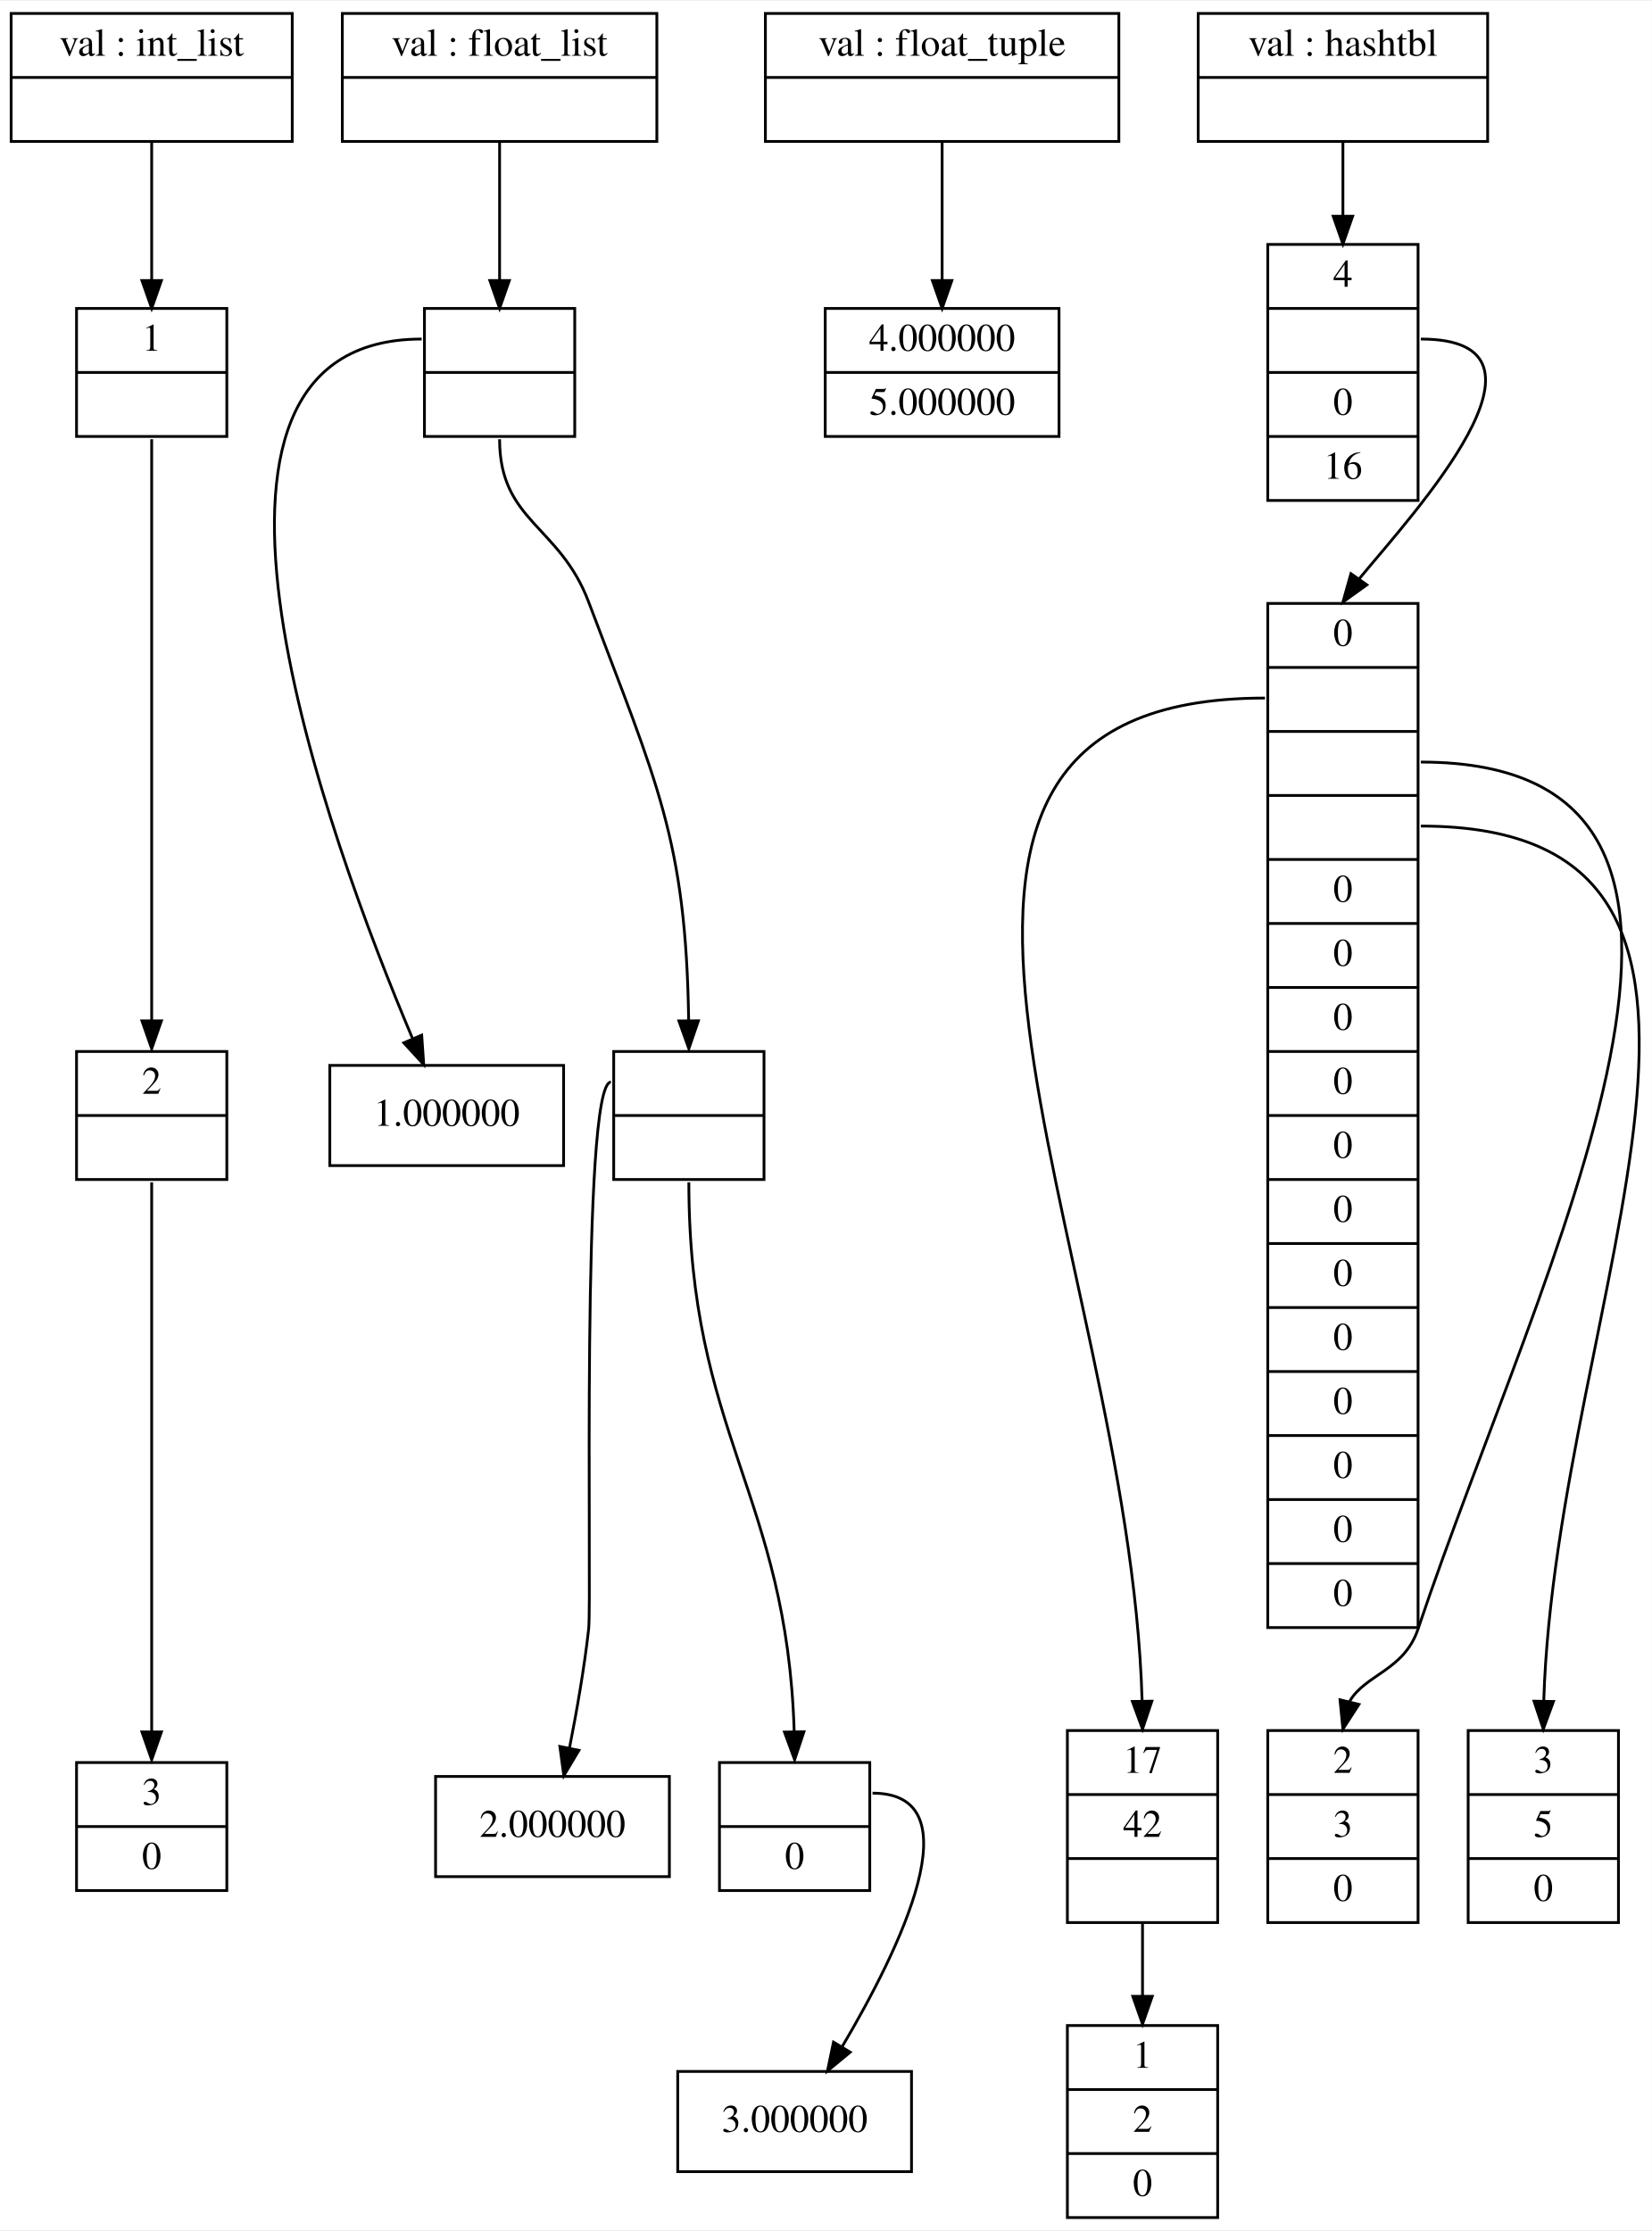
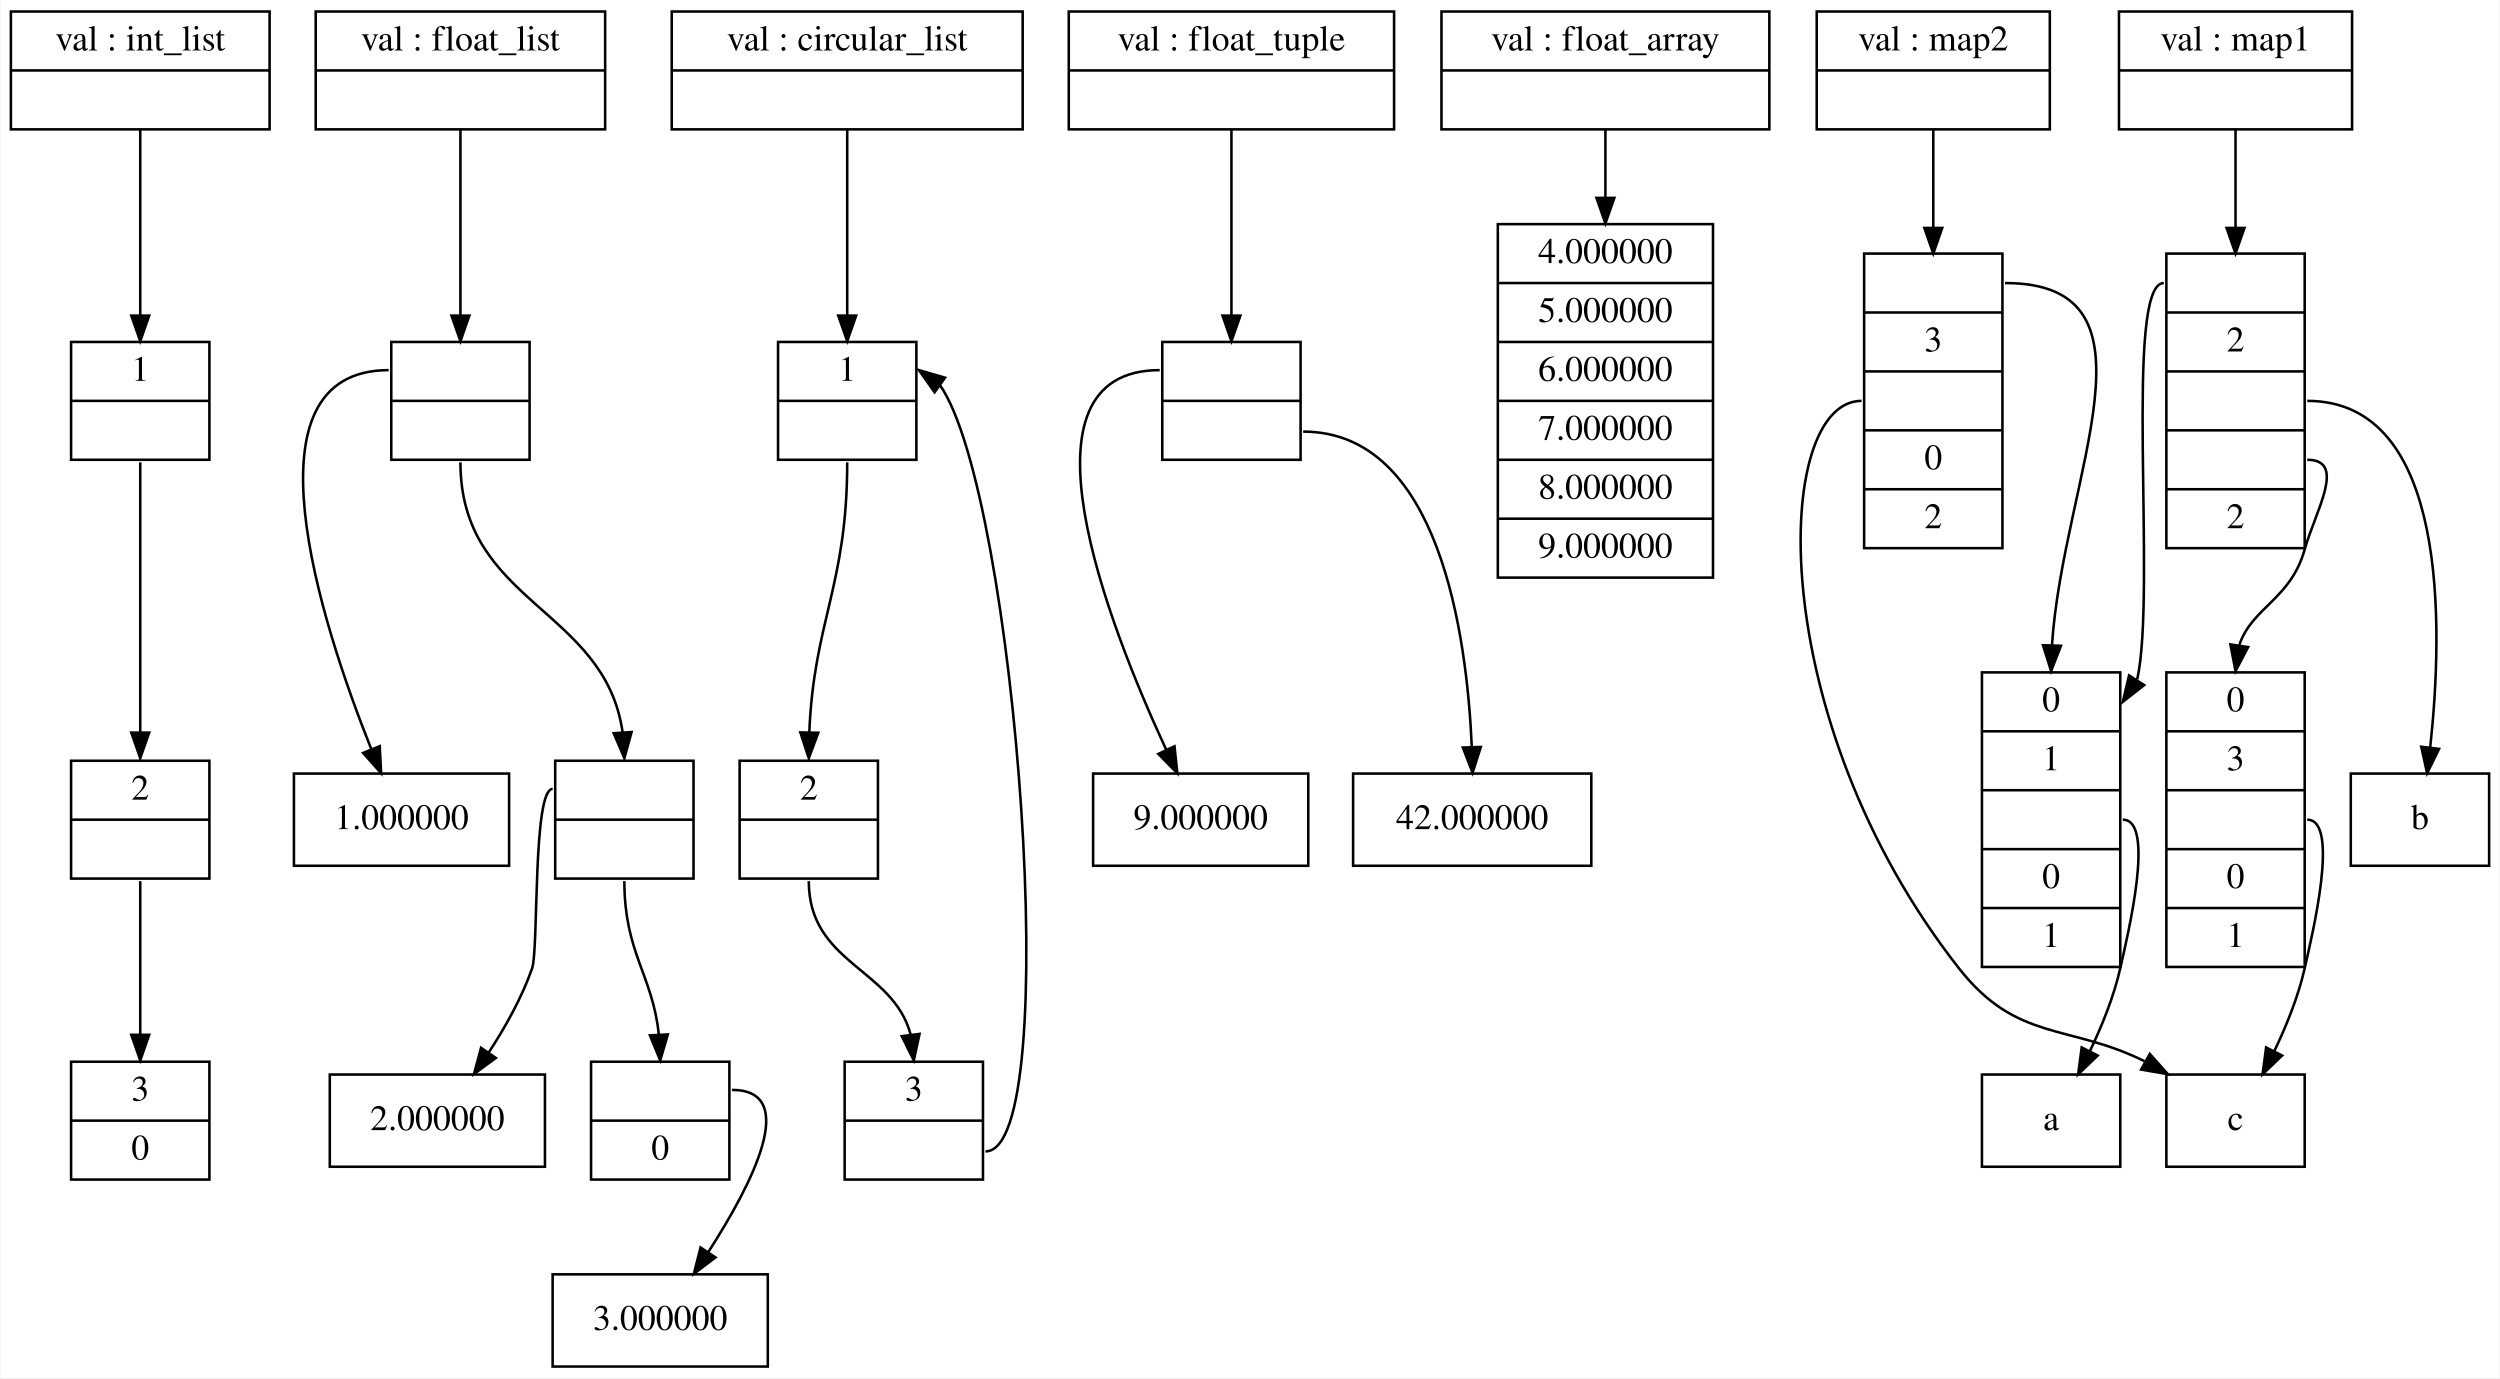
- <svg xmlns="http://www.w3.org/2000/svg" width="593pt" height="801pt" viewBox="0.00 0.00 593.49 801.00">
-   <g id="graph0" class="graph" transform="scale(1 1) rotate(0) translate(4 797)">
-     <polygon fill="white" stroke="none" points="-4,4 -4,-797 589.492,-797 589.492,4 -4,4" />
+ <svg xmlns="http://www.w3.org/2000/svg" width="976pt" height="538pt" viewBox="0.00 0.00 975.50 538.00">
+   <g id="graph0" class="graph" transform="scale(1 1) rotate(0) translate(4 534)">
+     <polygon fill="white" stroke="none" points="-4,4 -4,-534 971.5,-534 971.5,4 -4,4" />
    <g id="node1" class="node">
-       <polygon fill="none" stroke="black" points="0,-746.5 0,-792.5 101,-792.5 101,-746.5 0,-746.5" />
-       <text text-anchor="middle" x="50.5" y="-777.3" font-family="Times,serif" font-size="14.00">val : int_list</text>
-       <polyline fill="none" stroke="black" points="0,-769.5 101,-769.5 " />
-       <text text-anchor="middle" x="50.5" y="-754.3" font-family="Times,serif" font-size="14.00"> </text>
+       <polygon fill="none" stroke="black" points="0,-483.5 0,-529.5 101,-529.5 101,-483.5 0,-483.5" />
+       <text text-anchor="middle" x="50.5" y="-514.3" font-family="Times,serif" font-size="14.00">val : int_list</text>
+       <polyline fill="none" stroke="black" points="0,-506.5 101,-506.5 " />
+       <text text-anchor="middle" x="50.5" y="-491.3" font-family="Times,serif" font-size="14.00"> </text>
    </g>
    <g id="node2" class="node">
-       <polygon fill="none" stroke="black" points="23.5,-640.5 23.5,-686.5 77.5,-686.5 77.5,-640.5 23.5,-640.5" />
-       <text text-anchor="middle" x="50.5" y="-671.3" font-family="Times,serif" font-size="14.00">1</text>
-       <polyline fill="none" stroke="black" points="23.5,-663.5 77.5,-663.5 " />
-       <text text-anchor="middle" x="50.5" y="-648.3" font-family="Times,serif" font-size="14.00"> </text>
+       <polygon fill="none" stroke="black" points="23.5,-354.5 23.5,-400.5 77.5,-400.5 77.5,-354.5 23.5,-354.5" />
+       <text text-anchor="middle" x="50.5" y="-385.3" font-family="Times,serif" font-size="14.00">1</text>
+       <polyline fill="none" stroke="black" points="23.5,-377.5 77.5,-377.5 " />
+       <text text-anchor="middle" x="50.5" y="-362.3" font-family="Times,serif" font-size="14.00"> </text>
    </g>
    <g id="edge1" class="edge">
-       <path fill="none" stroke="black" d="M50.5,-746.444C50.5,-731.966 50.5,-712.791 50.5,-696.629" />
-       <polygon fill="black" stroke="black" points="54,-696.524 50.5,-686.524 47,-696.524 54,-696.524" />
+       <path fill="none" stroke="black" d="M50.5,-483.378C50.5,-463.378 50.5,-433.677 50.5,-410.983" />
+       <polygon fill="black" stroke="black" points="54,-410.794 50.5,-400.794 47,-410.794 54,-410.794" />
    </g>
    <g id="node3" class="node">
-       <polygon fill="none" stroke="black" points="23.5,-373.5 23.5,-419.5 77.5,-419.5 77.5,-373.5 23.5,-373.5" />
-       <text text-anchor="middle" x="50.5" y="-404.3" font-family="Times,serif" font-size="14.00">2</text>
-       <polyline fill="none" stroke="black" points="23.5,-396.5 77.5,-396.5 " />
-       <text text-anchor="middle" x="50.5" y="-381.3" font-family="Times,serif" font-size="14.00"> </text>
+       <polygon fill="none" stroke="black" points="23.5,-191 23.5,-237 77.5,-237 77.5,-191 23.5,-191" />
+       <text text-anchor="middle" x="50.5" y="-221.8" font-family="Times,serif" font-size="14.00">2</text>
+       <polyline fill="none" stroke="black" points="23.5,-214 77.5,-214 " />
+       <text text-anchor="middle" x="50.5" y="-198.8" font-family="Times,serif" font-size="14.00"> </text>
    </g>
    <g id="edge3" class="edge">
-       <path fill="none" stroke="black" d="M50.5,-639.5C50.5,-545.589 50.5,-519.634 50.5,-430.501" />
-       <polygon fill="black" stroke="black" points="54,-430.5 50.5,-420.5 47,-430.5 54,-430.5" />
+       <path fill="none" stroke="black" d="M50.5,-353.5C50.5,-305.676 50.5,-291.268 50.5,-248.012" />
+       <polygon fill="black" stroke="black" points="54,-248 50.5,-238 47,-248 54,-248" />
    </g>
    <g id="node4" class="node">
-       <polygon fill="none" stroke="black" points="23.5,-118 23.5,-164 77.5,-164 77.5,-118 23.5,-118" />
-       <text text-anchor="middle" x="50.5" y="-148.8" font-family="Times,serif" font-size="14.00">3</text>
-       <polyline fill="none" stroke="black" points="23.5,-141 77.5,-141 " />
-       <text text-anchor="middle" x="50.5" y="-125.8" font-family="Times,serif" font-size="14.00">0</text>
+       <polygon fill="none" stroke="black" points="23.5,-73.5 23.5,-119.5 77.5,-119.5 77.5,-73.5 23.5,-73.5" />
+       <text text-anchor="middle" x="50.5" y="-104.3" font-family="Times,serif" font-size="14.00">3</text>
+       <polyline fill="none" stroke="black" points="23.5,-96.5 77.5,-96.5 " />
+       <text text-anchor="middle" x="50.5" y="-81.3" font-family="Times,serif" font-size="14.00">0</text>
    </g>
    <g id="edge2" class="edge">
-       <path fill="none" stroke="black" d="M50.5,-372.5C50.5,-283.79 50.5,-259.079 50.5,-175.244" />
-       <polygon fill="black" stroke="black" points="54,-175 50.5,-165 47,-175 54,-175" />
+       <path fill="none" stroke="black" d="M50.5,-190C50.5,-162.535 50.5,-153.254 50.5,-130.051" />
+       <polygon fill="black" stroke="black" points="54,-130 50.5,-120 47,-130 54,-130" />
    </g>
    <g id="node5" class="node">
-       <polygon fill="none" stroke="black" points="119,-746.5 119,-792.5 232,-792.5 232,-746.5 119,-746.5" />
-       <text text-anchor="middle" x="175.5" y="-777.3" font-family="Times,serif" font-size="14.00">val : float_list</text>
-       <polyline fill="none" stroke="black" points="119,-769.5 232,-769.5 " />
-       <text text-anchor="middle" x="175.5" y="-754.3" font-family="Times,serif" font-size="14.00"> </text>
+       <polygon fill="none" stroke="black" points="119,-483.5 119,-529.5 232,-529.5 232,-483.5 119,-483.5" />
+       <text text-anchor="middle" x="175.5" y="-514.3" font-family="Times,serif" font-size="14.00">val : float_list</text>
+       <polyline fill="none" stroke="black" points="119,-506.5 232,-506.5 " />
+       <text text-anchor="middle" x="175.5" y="-491.3" font-family="Times,serif" font-size="14.00"> </text>
    </g>
    <g id="node6" class="node">
-       <polygon fill="none" stroke="black" points="148.5,-640.5 148.5,-686.5 202.5,-686.5 202.5,-640.5 148.5,-640.5" />
-       <text text-anchor="middle" x="175.5" y="-671.3" font-family="Times,serif" font-size="14.00"> </text>
-       <polyline fill="none" stroke="black" points="148.5,-663.5 202.5,-663.5 " />
-       <text text-anchor="middle" x="175.5" y="-648.3" font-family="Times,serif" font-size="14.00"> </text>
+       <polygon fill="none" stroke="black" points="148.5,-354.5 148.5,-400.5 202.5,-400.5 202.5,-354.5 148.5,-354.5" />
+       <text text-anchor="middle" x="175.5" y="-385.3" font-family="Times,serif" font-size="14.00"> </text>
+       <polyline fill="none" stroke="black" points="148.5,-377.5 202.5,-377.5 " />
+       <text text-anchor="middle" x="175.5" y="-362.3" font-family="Times,serif" font-size="14.00"> </text>
    </g>
    <g id="edge4" class="edge">
-       <path fill="none" stroke="black" d="M175.5,-746.444C175.5,-731.966 175.5,-712.791 175.5,-696.629" />
-       <polygon fill="black" stroke="black" points="179,-696.524 175.5,-686.524 172,-696.524 179,-696.524" />
+       <path fill="none" stroke="black" d="M175.5,-483.378C175.5,-463.378 175.5,-433.677 175.5,-410.983" />
+       <polygon fill="black" stroke="black" points="179,-410.794 175.5,-400.794 172,-410.794 179,-410.794" />
    </g>
    <g id="node7" class="node">
-       <polygon fill="none" stroke="black" points="114.5,-378.5 114.5,-414.5 198.5,-414.5 198.5,-378.5 114.5,-378.5" />
-       <text text-anchor="middle" x="156.5" y="-392.8" font-family="Times,serif" font-size="14.00">1.000000</text>
+       <polygon fill="none" stroke="black" points="110.5,-196 110.5,-232 194.5,-232 194.5,-196 110.5,-196" />
+       <text text-anchor="middle" x="152.5" y="-210.3" font-family="Times,serif" font-size="14.00">1.000000</text>
    </g>
    <g id="edge8" class="edge">
-       <path fill="none" stroke="black" d="M147.5,-675.5C47.727,-675.5 114.25,-495.061 144.125,-424.4" />
-       <polygon fill="black" stroke="black" points="147.515,-425.376 148.243,-414.806 141.082,-422.615 147.515,-425.376" />
+       <path fill="none" stroke="black" d="M147.5,-389.5C89.041,-389.5 120.98,-291 140.68,-241.586" />
+       <polygon fill="black" stroke="black" points="144.005,-242.702 144.544,-232.121 137.524,-240.056 144.005,-242.702" />
    </g>
    <g id="node8" class="node">
-       <polygon fill="none" stroke="black" points="216.5,-373.5 216.5,-419.5 270.5,-419.5 270.5,-373.5 216.5,-373.5" />
-       <text text-anchor="middle" x="243.5" y="-404.3" font-family="Times,serif" font-size="14.00"> </text>
-       <polyline fill="none" stroke="black" points="216.5,-396.5 270.5,-396.5 " />
-       <text text-anchor="middle" x="243.5" y="-381.3" font-family="Times,serif" font-size="14.00"> </text>
+       <polygon fill="none" stroke="black" points="212.5,-191 212.5,-237 266.5,-237 266.5,-191 212.5,-191" />
+       <text text-anchor="middle" x="239.5" y="-221.8" font-family="Times,serif" font-size="14.00"> </text>
+       <polyline fill="none" stroke="black" points="212.5,-214 266.5,-214 " />
+       <text text-anchor="middle" x="239.5" y="-198.8" font-family="Times,serif" font-size="14.00"> </text>
    </g>
    <g id="edge9" class="edge">
-       <path fill="none" stroke="black" d="M175.5,-639.5C175.5,-609.864 197.044,-608.73 207.5,-581 232.035,-515.936 242.466,-495.578 243.426,-430.834" />
-       <polygon fill="black" stroke="black" points="246.929,-430.525 243.5,-420.5 239.929,-430.475 246.929,-430.525" />
+       <path fill="none" stroke="black" d="M175.5,-353.5C175.5,-298.366 231.985,-296.682 238.825,-248.021" />
+       <polygon fill="black" stroke="black" points="242.319,-248.213 239.5,-238 235.335,-247.742 242.319,-248.213" />
    </g>
    <g id="node9" class="node">
-       <polygon fill="none" stroke="black" points="152.5,-123 152.5,-159 236.5,-159 236.5,-123 152.5,-123" />
-       <text text-anchor="middle" x="194.5" y="-137.3" font-family="Times,serif" font-size="14.00">2.000000</text>
+       <polygon fill="none" stroke="black" points="124.5,-78.5 124.5,-114.5 208.5,-114.5 208.5,-78.5 124.5,-78.5" />
+       <text text-anchor="middle" x="166.5" y="-92.8" font-family="Times,serif" font-size="14.00">2.000000</text>
    </g>
    <g id="edge6" class="edge">
-       <path fill="none" stroke="black" d="M215.5,-408.5C204.574,-408.5 208.709,-222.859 207.5,-212 205.929,-197.892 203.203,-182.367 200.651,-169.442" />
-       <polygon fill="black" stroke="black" points="204.007,-168.382 198.579,-159.284 197.149,-169.782 204.007,-168.382" />
+       <path fill="none" stroke="black" d="M211.5,-226C203.672,-226 206.074,-163.393 203.5,-156 199.519,-144.566 193.04,-133.029 186.608,-123.197" />
+       <polygon fill="black" stroke="black" points="189.326,-120.972 180.787,-114.699 183.551,-124.927 189.326,-120.972" />
    </g>
    <g id="node10" class="node">
-       <polygon fill="none" stroke="black" points="254.5,-118 254.5,-164 308.5,-164 308.5,-118 254.5,-118" />
-       <text text-anchor="middle" x="281.5" y="-148.8" font-family="Times,serif" font-size="14.00"> </text>
-       <polyline fill="none" stroke="black" points="254.5,-141 308.5,-141 " />
-       <text text-anchor="middle" x="281.5" y="-125.8" font-family="Times,serif" font-size="14.00">0</text>
+       <polygon fill="none" stroke="black" points="226.5,-73.5 226.5,-119.5 280.5,-119.5 280.5,-73.5 226.5,-73.5" />
+       <text text-anchor="middle" x="253.5" y="-104.3" font-family="Times,serif" font-size="14.00"> </text>
+       <polyline fill="none" stroke="black" points="226.5,-96.5 280.5,-96.5 " />
+       <text text-anchor="middle" x="253.5" y="-81.3" font-family="Times,serif" font-size="14.00">0</text>
    </g>
    <g id="edge7" class="edge">
-       <path fill="none" stroke="black" d="M243.5,-372.5C243.5,-282.223 278.732,-260.341 281.347,-175.14" />
-       <polygon fill="black" stroke="black" points="284.849,-175.052 281.5,-165 277.849,-174.946 284.849,-175.052" />
+       <path fill="none" stroke="black" d="M239.5,-190C239.5,-161.991 250.411,-153.607 252.968,-130.198" />
+       <polygon fill="black" stroke="black" points="256.474,-130.169 253.5,-120 249.484,-129.804 256.474,-130.169" />
    </g>
    <g id="node11" class="node">
-       <polygon fill="none" stroke="black" points="239.5,-17 239.5,-53 323.5,-53 323.5,-17 239.5,-17" />
-       <text text-anchor="middle" x="281.5" y="-31.3" font-family="Times,serif" font-size="14.00">3.000000</text>
+       <polygon fill="none" stroke="black" points="211.5,-0.5 211.5,-36.5 295.5,-36.5 295.5,-0.5 211.5,-0.5" />
+       <text text-anchor="middle" x="253.5" y="-14.8" font-family="Times,serif" font-size="14.00">3.000000</text>
    </g>
    <g id="edge5" class="edge">
-       <path fill="none" stroke="black" d="M309.5,-153C346.706,-153 319.206,-96.776 298.602,-61.948" />
-       <polygon fill="black" stroke="black" points="301.467,-59.922 293.295,-53.179 295.479,-63.546 301.467,-59.922" />
+       <path fill="none" stroke="black" d="M281.5,-108.5C308.257,-108.5 289.41,-71.782 272.299,-45.252" />
+       <polygon fill="black" stroke="black" points="275.078,-43.109 266.632,-36.713 269.246,-46.98 275.078,-43.109" />
    </g>
    <g id="node12" class="node">
-       <polygon fill="none" stroke="black" points="271,-746.5 271,-792.5 398,-792.5 398,-746.5 271,-746.5" />
-       <text text-anchor="middle" x="334.5" y="-777.3" font-family="Times,serif" font-size="14.00">val : float_tuple</text>
-       <polyline fill="none" stroke="black" points="271,-769.5 398,-769.5 " />
-       <text text-anchor="middle" x="334.5" y="-754.3" font-family="Times,serif" font-size="14.00"> </text>
+       <polygon fill="none" stroke="black" points="258,-483.5 258,-529.5 395,-529.5 395,-483.5 258,-483.5" />
+       <text text-anchor="middle" x="326.5" y="-514.3" font-family="Times,serif" font-size="14.00">val : circular_list</text>
+       <polyline fill="none" stroke="black" points="258,-506.5 395,-506.5 " />
+       <text text-anchor="middle" x="326.5" y="-491.3" font-family="Times,serif" font-size="14.00"> </text>
    </g>
    <g id="node13" class="node">
-       <polygon fill="none" stroke="black" points="292.5,-640.5 292.5,-686.5 376.5,-686.5 376.5,-640.5 292.5,-640.5" />
-       <text text-anchor="middle" x="334.5" y="-671.3" font-family="Times,serif" font-size="14.00">4.000000</text>
-       <polyline fill="none" stroke="black" points="292.5,-663.5 376.5,-663.5 " />
-       <text text-anchor="middle" x="334.5" y="-648.3" font-family="Times,serif" font-size="14.00">5.000000</text>
+       <polygon fill="none" stroke="black" points="299.5,-354.5 299.5,-400.5 353.5,-400.5 353.5,-354.5 299.5,-354.5" />
+       <text text-anchor="middle" x="326.5" y="-385.3" font-family="Times,serif" font-size="14.00">1</text>
+       <polyline fill="none" stroke="black" points="299.5,-377.5 353.5,-377.5 " />
+       <text text-anchor="middle" x="326.5" y="-362.3" font-family="Times,serif" font-size="14.00"> </text>
    </g>
    <g id="edge10" class="edge">
-       <path fill="none" stroke="black" d="M334.5,-746.444C334.5,-731.966 334.5,-712.791 334.5,-696.629" />
-       <polygon fill="black" stroke="black" points="338,-696.524 334.5,-686.524 331,-696.524 338,-696.524" />
+       <path fill="none" stroke="black" d="M326.5,-483.378C326.5,-463.378 326.5,-433.677 326.5,-410.983" />
+       <polygon fill="black" stroke="black" points="330,-410.794 326.5,-400.794 323,-410.794 330,-410.794" />
    </g>
    <g id="node14" class="node">
-       <polygon fill="none" stroke="black" points="426.5,-746.5 426.5,-792.5 530.5,-792.5 530.5,-746.5 426.5,-746.5" />
-       <text text-anchor="middle" x="478.5" y="-777.3" font-family="Times,serif" font-size="14.00">val : hashtbl</text>
-       <polyline fill="none" stroke="black" points="426.5,-769.5 530.5,-769.5 " />
-       <text text-anchor="middle" x="478.5" y="-754.3" font-family="Times,serif" font-size="14.00"> </text>
+       <polygon fill="none" stroke="black" points="284.5,-191 284.5,-237 338.5,-237 338.5,-191 284.5,-191" />
+       <text text-anchor="middle" x="311.5" y="-221.8" font-family="Times,serif" font-size="14.00">2</text>
+       <polyline fill="none" stroke="black" points="284.5,-214 338.5,-214 " />
+       <text text-anchor="middle" x="311.5" y="-198.8" font-family="Times,serif" font-size="14.00"> </text>
+     </g>
+     <g id="edge13" class="edge">
+       <path fill="none" stroke="black" d="M326.5,-353.5C326.5,-305.274 313.481,-291.587 311.701,-248.083" />
+       <polygon fill="black" stroke="black" points="315.198,-247.928 311.5,-238 308.2,-248.068 315.198,-247.928" />
    </g>
    <g id="node15" class="node">
-       <polygon fill="none" stroke="black" points="451.5,-617.5 451.5,-709.5 505.5,-709.5 505.5,-617.5 451.5,-617.5" />
-       <text text-anchor="middle" x="478.5" y="-694.3" font-family="Times,serif" font-size="14.00">4</text>
-       <polyline fill="none" stroke="black" points="451.5,-686.5 505.5,-686.5 " />
-       <text text-anchor="middle" x="478.5" y="-671.3" font-family="Times,serif" font-size="14.00"> </text>
-       <polyline fill="none" stroke="black" points="451.5,-663.5 505.5,-663.5 " />
-       <text text-anchor="middle" x="478.5" y="-648.3" font-family="Times,serif" font-size="14.00">0</text>
-       <polyline fill="none" stroke="black" points="451.5,-640.5 505.5,-640.5 " />
-       <text text-anchor="middle" x="478.5" y="-625.3" font-family="Times,serif" font-size="14.00">16</text>
+       <polygon fill="none" stroke="black" points="325.5,-73.5 325.5,-119.5 379.5,-119.5 379.5,-73.5 325.5,-73.5" />
+       <text text-anchor="middle" x="352.5" y="-104.3" font-family="Times,serif" font-size="14.00">3</text>
+       <polyline fill="none" stroke="black" points="325.5,-96.5 379.5,-96.5 " />
+       <text text-anchor="middle" x="352.5" y="-81.3" font-family="Times,serif" font-size="14.00"> </text>
+     </g>
+     <g id="edge12" class="edge">
+       <path fill="none" stroke="black" d="M311.5,-190C311.5,-157.748 344.308,-156.034 351.228,-130.224" />
+       <polygon fill="black" stroke="black" points="354.739,-130.356 352.5,-120 347.792,-129.491 354.739,-130.356" />
    </g>
    <g id="edge11" class="edge">
-       <path fill="none" stroke="black" d="M478.5,-746.444C478.5,-738.563 478.5,-729.288 478.5,-719.866" />
-       <polygon fill="black" stroke="black" points="482,-719.643 478.5,-709.643 475,-719.643 482,-719.643" />
+       <path fill="none" stroke="black" d="M380.5,-84.5C411.722,-84.5 392.374,-341.513 362.68,-383.68" />
+       <polygon fill="black" stroke="black" points="360.619,-380.85 354.5,-389.5 364.677,-386.554 360.619,-380.85" />
    </g>
    <g id="node16" class="node">
-       <polygon fill="none" stroke="black" points="451.5,-212.5 451.5,-580.5 505.5,-580.5 505.5,-212.5 451.5,-212.5" />
-       <text text-anchor="middle" x="478.5" y="-565.3" font-family="Times,serif" font-size="14.00">0</text>
-       <polyline fill="none" stroke="black" points="451.5,-557.5 505.5,-557.5 " />
-       <text text-anchor="middle" x="478.5" y="-542.3" font-family="Times,serif" font-size="14.00"> </text>
-       <polyline fill="none" stroke="black" points="451.5,-534.5 505.5,-534.5 " />
-       <text text-anchor="middle" x="478.5" y="-519.3" font-family="Times,serif" font-size="14.00"> </text>
-       <polyline fill="none" stroke="black" points="451.5,-511.5 505.5,-511.5 " />
-       <text text-anchor="middle" x="478.5" y="-496.3" font-family="Times,serif" font-size="14.00"> </text>
-       <polyline fill="none" stroke="black" points="451.5,-488.5 505.5,-488.5 " />
-       <text text-anchor="middle" x="478.5" y="-473.3" font-family="Times,serif" font-size="14.00">0</text>
-       <polyline fill="none" stroke="black" points="451.5,-465.5 505.5,-465.5 " />
-       <text text-anchor="middle" x="478.5" y="-450.3" font-family="Times,serif" font-size="14.00">0</text>
-       <polyline fill="none" stroke="black" points="451.5,-442.5 505.5,-442.5 " />
-       <text text-anchor="middle" x="478.5" y="-427.3" font-family="Times,serif" font-size="14.00">0</text>
-       <polyline fill="none" stroke="black" points="451.5,-419.5 505.5,-419.5 " />
-       <text text-anchor="middle" x="478.5" y="-404.3" font-family="Times,serif" font-size="14.00">0</text>
-       <polyline fill="none" stroke="black" points="451.5,-396.5 505.5,-396.5 " />
-       <text text-anchor="middle" x="478.5" y="-381.3" font-family="Times,serif" font-size="14.00">0</text>
-       <polyline fill="none" stroke="black" points="451.5,-373.5 505.5,-373.5 " />
-       <text text-anchor="middle" x="478.5" y="-358.3" font-family="Times,serif" font-size="14.00">0</text>
-       <polyline fill="none" stroke="black" points="451.5,-350.5 505.5,-350.5 " />
-       <text text-anchor="middle" x="478.5" y="-335.3" font-family="Times,serif" font-size="14.00">0</text>
-       <polyline fill="none" stroke="black" points="451.5,-327.5 505.5,-327.5 " />
-       <text text-anchor="middle" x="478.5" y="-312.3" font-family="Times,serif" font-size="14.00">0</text>
-       <polyline fill="none" stroke="black" points="451.5,-304.5 505.5,-304.5 " />
-       <text text-anchor="middle" x="478.5" y="-289.3" font-family="Times,serif" font-size="14.00">0</text>
-       <polyline fill="none" stroke="black" points="451.5,-281.5 505.5,-281.5 " />
-       <text text-anchor="middle" x="478.5" y="-266.3" font-family="Times,serif" font-size="14.00">0</text>
-       <polyline fill="none" stroke="black" points="451.5,-258.5 505.5,-258.5 " />
-       <text text-anchor="middle" x="478.5" y="-243.3" font-family="Times,serif" font-size="14.00">0</text>
-       <polyline fill="none" stroke="black" points="451.5,-235.5 505.5,-235.5 " />
-       <text text-anchor="middle" x="478.5" y="-220.3" font-family="Times,serif" font-size="14.00">0</text>
+       <polygon fill="none" stroke="black" points="413,-483.5 413,-529.5 540,-529.5 540,-483.5 413,-483.5" />
+       <text text-anchor="middle" x="476.5" y="-514.3" font-family="Times,serif" font-size="14.00">val : float_tuple</text>
+       <polyline fill="none" stroke="black" points="413,-506.5 540,-506.5 " />
+       <text text-anchor="middle" x="476.5" y="-491.3" font-family="Times,serif" font-size="14.00"> </text>
+     </g>
+     <g id="node17" class="node">
+       <polygon fill="none" stroke="black" points="449.5,-354.5 449.5,-400.5 503.5,-400.5 503.5,-354.5 449.5,-354.5" />
+       <text text-anchor="middle" x="476.5" y="-385.3" font-family="Times,serif" font-size="14.00"> </text>
+       <polyline fill="none" stroke="black" points="449.5,-377.5 503.5,-377.5 " />
+       <text text-anchor="middle" x="476.5" y="-362.3" font-family="Times,serif" font-size="14.00"> </text>
+     </g>
+     <g id="edge14" class="edge">
+       <path fill="none" stroke="black" d="M476.5,-483.378C476.5,-463.378 476.5,-433.677 476.5,-410.983" />
+       <polygon fill="black" stroke="black" points="480,-410.794 476.5,-400.794 473,-410.794 480,-410.794" />
+     </g>
+     <g id="node18" class="node">
+       <polygon fill="none" stroke="black" points="422.5,-196 422.5,-232 506.5,-232 506.5,-196 422.5,-196" />
+       <text text-anchor="middle" x="464.5" y="-210.3" font-family="Times,serif" font-size="14.00">9.000000</text>
+     </g>
+     <g id="edge15" class="edge">
+       <path fill="none" stroke="black" d="M448.5,-389.5C389.7,-389.5 428.204,-290.588 451.053,-241.277" />
+       <polygon fill="black" stroke="black" points="454.272,-242.657 455.38,-232.121 447.943,-239.666 454.272,-242.657" />
+     </g>
+     <g id="node19" class="node">
+       <polygon fill="none" stroke="black" points="524,-196 524,-232 617,-232 617,-196 524,-196" />
+       <text text-anchor="middle" x="570.5" y="-210.3" font-family="Times,serif" font-size="14.00">42.000000</text>
    </g>
    <g id="edge16" class="edge">
-       <path fill="none" stroke="black" d="M506.5,-675.5C561.696,-675.5 503.815,-612.9 484.38,-589.392" />
-       <polygon fill="black" stroke="black" points="487.105,-587.182 478.5,-581 481.372,-591.198 487.105,-587.182" />
-     </g>
-     <g id="node17" class="node">
-       <polygon fill="none" stroke="black" points="379.5,-106.5 379.5,-175.5 433.5,-175.5 433.5,-106.5 379.5,-106.5" />
-       <text text-anchor="middle" x="406.5" y="-160.3" font-family="Times,serif" font-size="14.00">17</text>
-       <polyline fill="none" stroke="black" points="379.5,-152.5 433.5,-152.5 " />
-       <text text-anchor="middle" x="406.5" y="-137.3" font-family="Times,serif" font-size="14.00">42</text>
-       <polyline fill="none" stroke="black" points="379.5,-129.5 433.5,-129.5 " />
-       <text text-anchor="middle" x="406.5" y="-114.3" font-family="Times,serif" font-size="14.00"> </text>
-     </g>
-     <g id="edge13" class="edge">
-       <path fill="none" stroke="black" d="M450.5,-546.5C288.077,-546.5 401.624,-350.133 406.35,-186.249" />
-       <polygon fill="black" stroke="black" points="409.853,-186.05 406.5,-176 402.854,-185.948 409.853,-186.05" />
-     </g>
-     <g id="node19" class="node">
-       <polygon fill="none" stroke="black" points="451.5,-106.5 451.5,-175.5 505.5,-175.5 505.5,-106.5 451.5,-106.5" />
-       <text text-anchor="middle" x="478.5" y="-160.3" font-family="Times,serif" font-size="14.00">2</text>
-       <polyline fill="none" stroke="black" points="451.5,-152.5 505.5,-152.5 " />
-       <text text-anchor="middle" x="478.5" y="-137.3" font-family="Times,serif" font-size="14.00">3</text>
-       <polyline fill="none" stroke="black" points="451.5,-129.5 505.5,-129.5 " />
-       <text text-anchor="middle" x="478.5" y="-114.3" font-family="Times,serif" font-size="14.00">0</text>
-     </g>
-     <g id="edge14" class="edge">
-       <path fill="none" stroke="black" d="M506.5,-523.5C644.945,-523.5 549.491,-343.27 505.5,-212 500.486,-197.037 486.574,-195.725 480.928,-186.012" />
-       <polygon fill="black" stroke="black" points="484.258,-184.894 478.5,-176 477.455,-186.543 484.258,-184.894" />
+       <path fill="none" stroke="black" d="M504.5,-365.5C557.641,-365.5 568.434,-286.187 570.341,-242.334" />
+       <polygon fill="black" stroke="black" points="573.841,-242.377 570.65,-232.274 566.844,-242.162 573.841,-242.377" />
    </g>
    <g id="node20" class="node">
-       <polygon fill="none" stroke="black" points="523.5,-106.5 523.5,-175.5 577.5,-175.5 577.5,-106.5 523.5,-106.5" />
-       <text text-anchor="middle" x="550.5" y="-160.3" font-family="Times,serif" font-size="14.00">3</text>
-       <polyline fill="none" stroke="black" points="523.5,-152.5 577.5,-152.5 " />
-       <text text-anchor="middle" x="550.5" y="-137.3" font-family="Times,serif" font-size="14.00">5</text>
-       <polyline fill="none" stroke="black" points="523.5,-129.5 577.5,-129.5 " />
-       <text text-anchor="middle" x="550.5" y="-114.3" font-family="Times,serif" font-size="14.00">0</text>
-     </g>
-     <g id="edge15" class="edge">
-       <path fill="none" stroke="black" d="M506.5,-500.5C648.631,-500.5 555.124,-329.832 550.663,-186.286" />
-       <polygon fill="black" stroke="black" points="554.158,-185.943 550.5,-176 547.159,-186.054 554.158,-185.943" />
-     </g>
-     <g id="node18" class="node">
-       <polygon fill="none" stroke="black" points="379.5,-0.5 379.5,-69.5 433.5,-69.5 433.5,-0.5 379.5,-0.5" />
-       <text text-anchor="middle" x="406.5" y="-54.3" font-family="Times,serif" font-size="14.00">1</text>
-       <polyline fill="none" stroke="black" points="379.5,-46.5 433.5,-46.5 " />
-       <text text-anchor="middle" x="406.5" y="-31.3" font-family="Times,serif" font-size="14.00">2</text>
-       <polyline fill="none" stroke="black" points="379.5,-23.5 433.5,-23.5 " />
-       <text text-anchor="middle" x="406.5" y="-8.3" font-family="Times,serif" font-size="14.00">0</text>
-     </g>
-     <g id="edge12" class="edge">
-       <path fill="none" stroke="black" d="M406.5,-106C406.5,-94 406.5,-88.75 406.5,-80.125" />
-       <polygon fill="black" stroke="black" points="410,-80 406.5,-70 403,-80 410,-80" />
+       <polygon fill="none" stroke="black" points="558.5,-483.5 558.5,-529.5 686.5,-529.5 686.5,-483.5 558.5,-483.5" />
+       <text text-anchor="middle" x="622.5" y="-514.3" font-family="Times,serif" font-size="14.00">val : float_array</text>
+       <polyline fill="none" stroke="black" points="558.5,-506.5 686.5,-506.5 " />
+       <text text-anchor="middle" x="622.5" y="-491.3" font-family="Times,serif" font-size="14.00"> </text>
+     </g>
+     <g id="node21" class="node">
+       <polygon fill="none" stroke="black" points="580.5,-308.5 580.5,-446.5 664.5,-446.5 664.5,-308.5 580.5,-308.5" />
+       <text text-anchor="middle" x="622.5" y="-431.3" font-family="Times,serif" font-size="14.00">4.000000</text>
+       <polyline fill="none" stroke="black" points="580.5,-423.5 664.5,-423.5 " />
+       <text text-anchor="middle" x="622.5" y="-408.3" font-family="Times,serif" font-size="14.00">5.000000</text>
+       <polyline fill="none" stroke="black" points="580.5,-400.5 664.5,-400.5 " />
+       <text text-anchor="middle" x="622.5" y="-385.3" font-family="Times,serif" font-size="14.00">6.000000</text>
+       <polyline fill="none" stroke="black" points="580.5,-377.5 664.5,-377.5 " />
+       <text text-anchor="middle" x="622.5" y="-362.3" font-family="Times,serif" font-size="14.00">7.000000</text>
+       <polyline fill="none" stroke="black" points="580.5,-354.5 664.5,-354.5 " />
+       <text text-anchor="middle" x="622.5" y="-339.3" font-family="Times,serif" font-size="14.00">8.000000</text>
+       <polyline fill="none" stroke="black" points="580.5,-331.5 664.5,-331.5 " />
+       <text text-anchor="middle" x="622.5" y="-316.3" font-family="Times,serif" font-size="14.00">9.000000</text>
+     </g>
+     <g id="edge17" class="edge">
+       <path fill="none" stroke="black" d="M622.5,-483.378C622.5,-475.678 622.5,-466.539 622.5,-456.915" />
+       <polygon fill="black" stroke="black" points="626,-456.752 622.5,-446.752 619,-456.752 626,-456.752" />
+     </g>
+     <g id="node22" class="node">
+       <polygon fill="none" stroke="black" points="823,-483.5 823,-529.5 914,-529.5 914,-483.5 823,-483.5" />
+       <text text-anchor="middle" x="868.5" y="-514.3" font-family="Times,serif" font-size="14.00">val : map1</text>
+       <polyline fill="none" stroke="black" points="823,-506.5 914,-506.5 " />
+       <text text-anchor="middle" x="868.5" y="-491.3" font-family="Times,serif" font-size="14.00"> </text>
+     </g>
+     <g id="node23" class="node">
+       <polygon fill="none" stroke="black" points="841.5,-320 841.5,-435 895.5,-435 895.5,-320 841.5,-320" />
+       <text text-anchor="middle" x="868.5" y="-419.8" font-family="Times,serif" font-size="14.00"> </text>
+       <polyline fill="none" stroke="black" points="841.5,-412 895.5,-412 " />
+       <text text-anchor="middle" x="868.5" y="-396.8" font-family="Times,serif" font-size="14.00">2</text>
+       <polyline fill="none" stroke="black" points="841.5,-389 895.5,-389 " />
+       <text text-anchor="middle" x="868.5" y="-373.8" font-family="Times,serif" font-size="14.00"> </text>
+       <polyline fill="none" stroke="black" points="841.5,-366 895.5,-366 " />
+       <text text-anchor="middle" x="868.5" y="-350.8" font-family="Times,serif" font-size="14.00"> </text>
+       <polyline fill="none" stroke="black" points="841.5,-343 895.5,-343 " />
+       <text text-anchor="middle" x="868.5" y="-327.8" font-family="Times,serif" font-size="14.00">2</text>
+     </g>
+     <g id="edge18" class="edge">
+       <path fill="none" stroke="black" d="M868.5,-483.378C868.5,-472.57 868.5,-458.929 868.5,-445.092" />
+       <polygon fill="black" stroke="black" points="872,-445.019 868.5,-435.019 865,-445.019 872,-445.019" />
+     </g>
+     <g id="node24" class="node">
+       <polygon fill="none" stroke="black" points="769.5,-156.5 769.5,-271.5 823.5,-271.5 823.5,-156.5 769.5,-156.5" />
+       <text text-anchor="middle" x="796.5" y="-256.3" font-family="Times,serif" font-size="14.00">0</text>
+       <polyline fill="none" stroke="black" points="769.5,-248.5 823.5,-248.5 " />
+       <text text-anchor="middle" x="796.5" y="-233.3" font-family="Times,serif" font-size="14.00">1</text>
+       <polyline fill="none" stroke="black" points="769.5,-225.5 823.5,-225.5 " />
+       <text text-anchor="middle" x="796.5" y="-210.3" font-family="Times,serif" font-size="14.00"> </text>
+       <polyline fill="none" stroke="black" points="769.5,-202.5 823.5,-202.5 " />
+       <text text-anchor="middle" x="796.5" y="-187.3" font-family="Times,serif" font-size="14.00">0</text>
+       <polyline fill="none" stroke="black" points="769.5,-179.5 823.5,-179.5 " />
+       <text text-anchor="middle" x="796.5" y="-164.3" font-family="Times,serif" font-size="14.00">1</text>
+     </g>
+     <g id="edge21" class="edge">
+       <path fill="none" stroke="black" d="M840.5,-423.5C824.813,-423.5 837.752,-302.751 830.117,-268.79" />
+       <polygon fill="black" stroke="black" points="832.834,-266.542 824.5,-260 826.935,-270.311 832.834,-266.542" />
+     </g>
+     <g id="node26" class="node">
+       <polygon fill="none" stroke="black" points="913.5,-196 913.5,-232 967.5,-232 967.5,-196 913.5,-196" />
+       <text text-anchor="middle" x="940.5" y="-210.3" font-family="Times,serif" font-size="14.00">b</text>
+     </g>
+     <g id="edge22" class="edge">
+       <path fill="none" stroke="black" d="M896.5,-377.5C951.86,-377.5 949.58,-289.013 944.507,-242.233" />
+       <polygon fill="black" stroke="black" points="947.96,-241.635 943.296,-232.122 941.01,-242.467 947.96,-241.635" />
+     </g>
+     <g id="node27" class="node">
+       <polygon fill="none" stroke="black" points="841.5,-156.5 841.5,-271.5 895.5,-271.5 895.5,-156.5 841.5,-156.5" />
+       <text text-anchor="middle" x="868.5" y="-256.3" font-family="Times,serif" font-size="14.00">0</text>
+       <polyline fill="none" stroke="black" points="841.5,-248.5 895.5,-248.5 " />
+       <text text-anchor="middle" x="868.5" y="-233.3" font-family="Times,serif" font-size="14.00">3</text>
+       <polyline fill="none" stroke="black" points="841.5,-225.5 895.5,-225.5 " />
+       <text text-anchor="middle" x="868.5" y="-210.3" font-family="Times,serif" font-size="14.00"> </text>
+       <polyline fill="none" stroke="black" points="841.5,-202.5 895.5,-202.5 " />
+       <text text-anchor="middle" x="868.5" y="-187.3" font-family="Times,serif" font-size="14.00">0</text>
+       <polyline fill="none" stroke="black" points="841.5,-179.5 895.5,-179.5 " />
+       <text text-anchor="middle" x="868.5" y="-164.3" font-family="Times,serif" font-size="14.00">1</text>
+     </g>
+     <g id="edge23" class="edge">
+       <path fill="none" stroke="black" d="M896.5,-354.5C912.062,-354.5 899.692,-334.487 895.5,-319.5 890.032,-299.951 874.839,-296.862 870,-282.189" />
+       <polygon fill="black" stroke="black" points="873.419,-281.383 868.5,-272 866.494,-282.403 873.419,-281.383" />
+     </g>
+     <g id="node25" class="node">
+       <polygon fill="none" stroke="black" points="769.5,-78.5 769.5,-114.5 823.5,-114.5 823.5,-78.5 769.5,-78.5" />
+       <text text-anchor="middle" x="796.5" y="-92.8" font-family="Times,serif" font-size="14.00">a</text>
+     </g>
+     <g id="edge19" class="edge">
+       <path fill="none" stroke="black" d="M824.5,-214C837.391,-214 826.333,-168.576 823.5,-156 821.006,-144.93 816.338,-133.427 811.577,-123.519" />
+       <polygon fill="black" stroke="black" points="814.689,-121.917 807.051,-114.574 808.443,-125.077 814.689,-121.917" />
+     </g>
+     <g id="node28" class="node">
+       <polygon fill="none" stroke="black" points="841.5,-78.5 841.5,-114.5 895.5,-114.5 895.5,-78.5 841.5,-78.5" />
+       <text text-anchor="middle" x="868.5" y="-92.8" font-family="Times,serif" font-size="14.00">c</text>
+     </g>
+     <g id="edge20" class="edge">
+       <path fill="none" stroke="black" d="M896.5,-214C909.391,-214 898.333,-168.576 895.5,-156 893.006,-144.93 888.338,-133.427 883.577,-123.519" />
+       <polygon fill="black" stroke="black" points="886.689,-121.917 879.051,-114.574 880.443,-125.077 886.689,-121.917" />
+     </g>
+     <g id="node29" class="node">
+       <polygon fill="none" stroke="black" points="705,-483.5 705,-529.5 796,-529.5 796,-483.5 705,-483.5" />
+       <text text-anchor="middle" x="750.5" y="-514.3" font-family="Times,serif" font-size="14.00">val : map2</text>
+       <polyline fill="none" stroke="black" points="705,-506.5 796,-506.5 " />
+       <text text-anchor="middle" x="750.5" y="-491.3" font-family="Times,serif" font-size="14.00"> </text>
+     </g>
+     <g id="node30" class="node">
+       <polygon fill="none" stroke="black" points="723.5,-320 723.5,-435 777.5,-435 777.5,-320 723.5,-320" />
+       <text text-anchor="middle" x="750.5" y="-419.8" font-family="Times,serif" font-size="14.00"> </text>
+       <polyline fill="none" stroke="black" points="723.5,-412 777.5,-412 " />
+       <text text-anchor="middle" x="750.5" y="-396.8" font-family="Times,serif" font-size="14.00">3</text>
+       <polyline fill="none" stroke="black" points="723.5,-389 777.5,-389 " />
+       <text text-anchor="middle" x="750.5" y="-373.8" font-family="Times,serif" font-size="14.00"> </text>
+       <polyline fill="none" stroke="black" points="723.5,-366 777.5,-366 " />
+       <text text-anchor="middle" x="750.5" y="-350.8" font-family="Times,serif" font-size="14.00">0</text>
+       <polyline fill="none" stroke="black" points="723.5,-343 777.5,-343 " />
+       <text text-anchor="middle" x="750.5" y="-327.8" font-family="Times,serif" font-size="14.00">2</text>
+     </g>
+     <g id="edge24" class="edge">
+       <path fill="none" stroke="black" d="M750.5,-483.378C750.5,-472.57 750.5,-458.929 750.5,-445.092" />
+       <polygon fill="black" stroke="black" points="754,-445.019 750.5,-435.019 747,-445.019 754,-445.019" />
+     </g>
+     <g id="edge25" class="edge">
+       <path fill="none" stroke="black" d="M778.5,-423.5C842.996,-423.5 801.084,-347.781 796.837,-282.035" />
+       <polygon fill="black" stroke="black" points="800.334,-281.877 796.5,-272 793.337,-282.112 800.334,-281.877" />
+     </g>
+     <g id="edge26" class="edge">
+       <path fill="none" stroke="black" d="M722.5,-377.5C687.758,-377.5 683.832,-253.802 760.5,-156 783.157,-127.098 803.243,-134.425 832.981,-119.7" />
+       <polygon fill="black" stroke="black" points="835.043,-122.558 842.082,-114.639 831.641,-116.441 835.043,-122.558" />
    </g>
  </g>
</svg>
